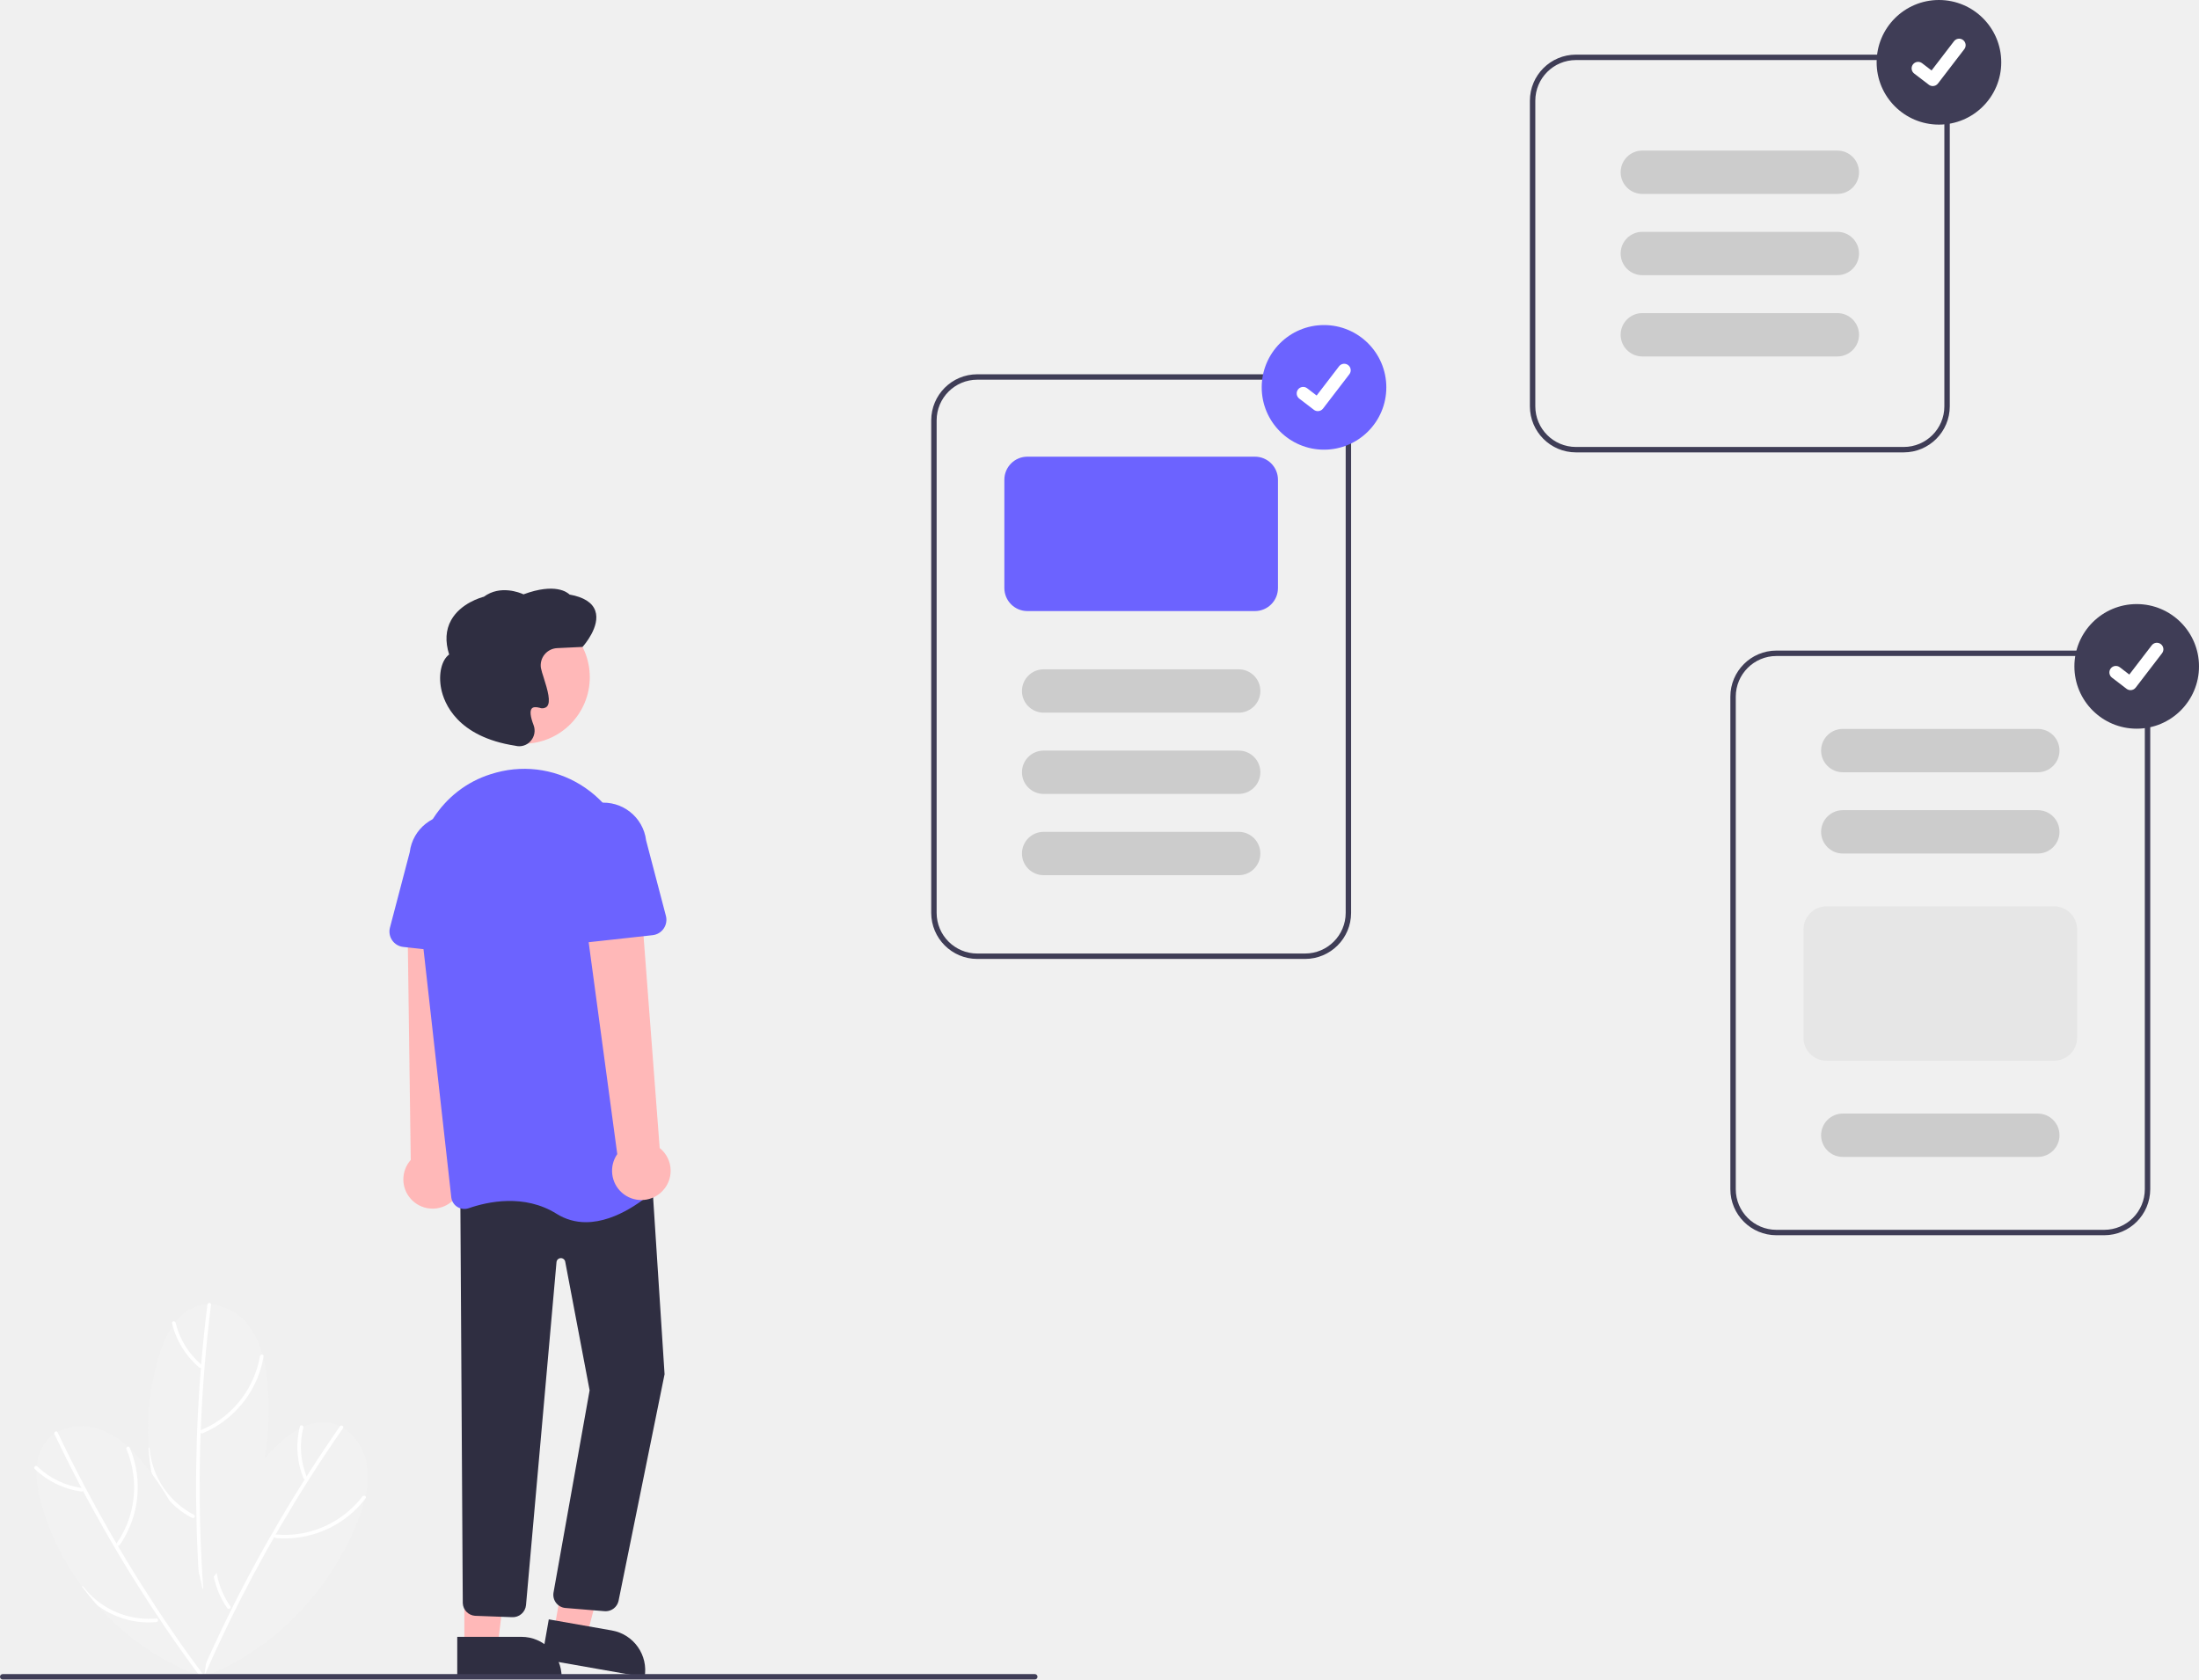
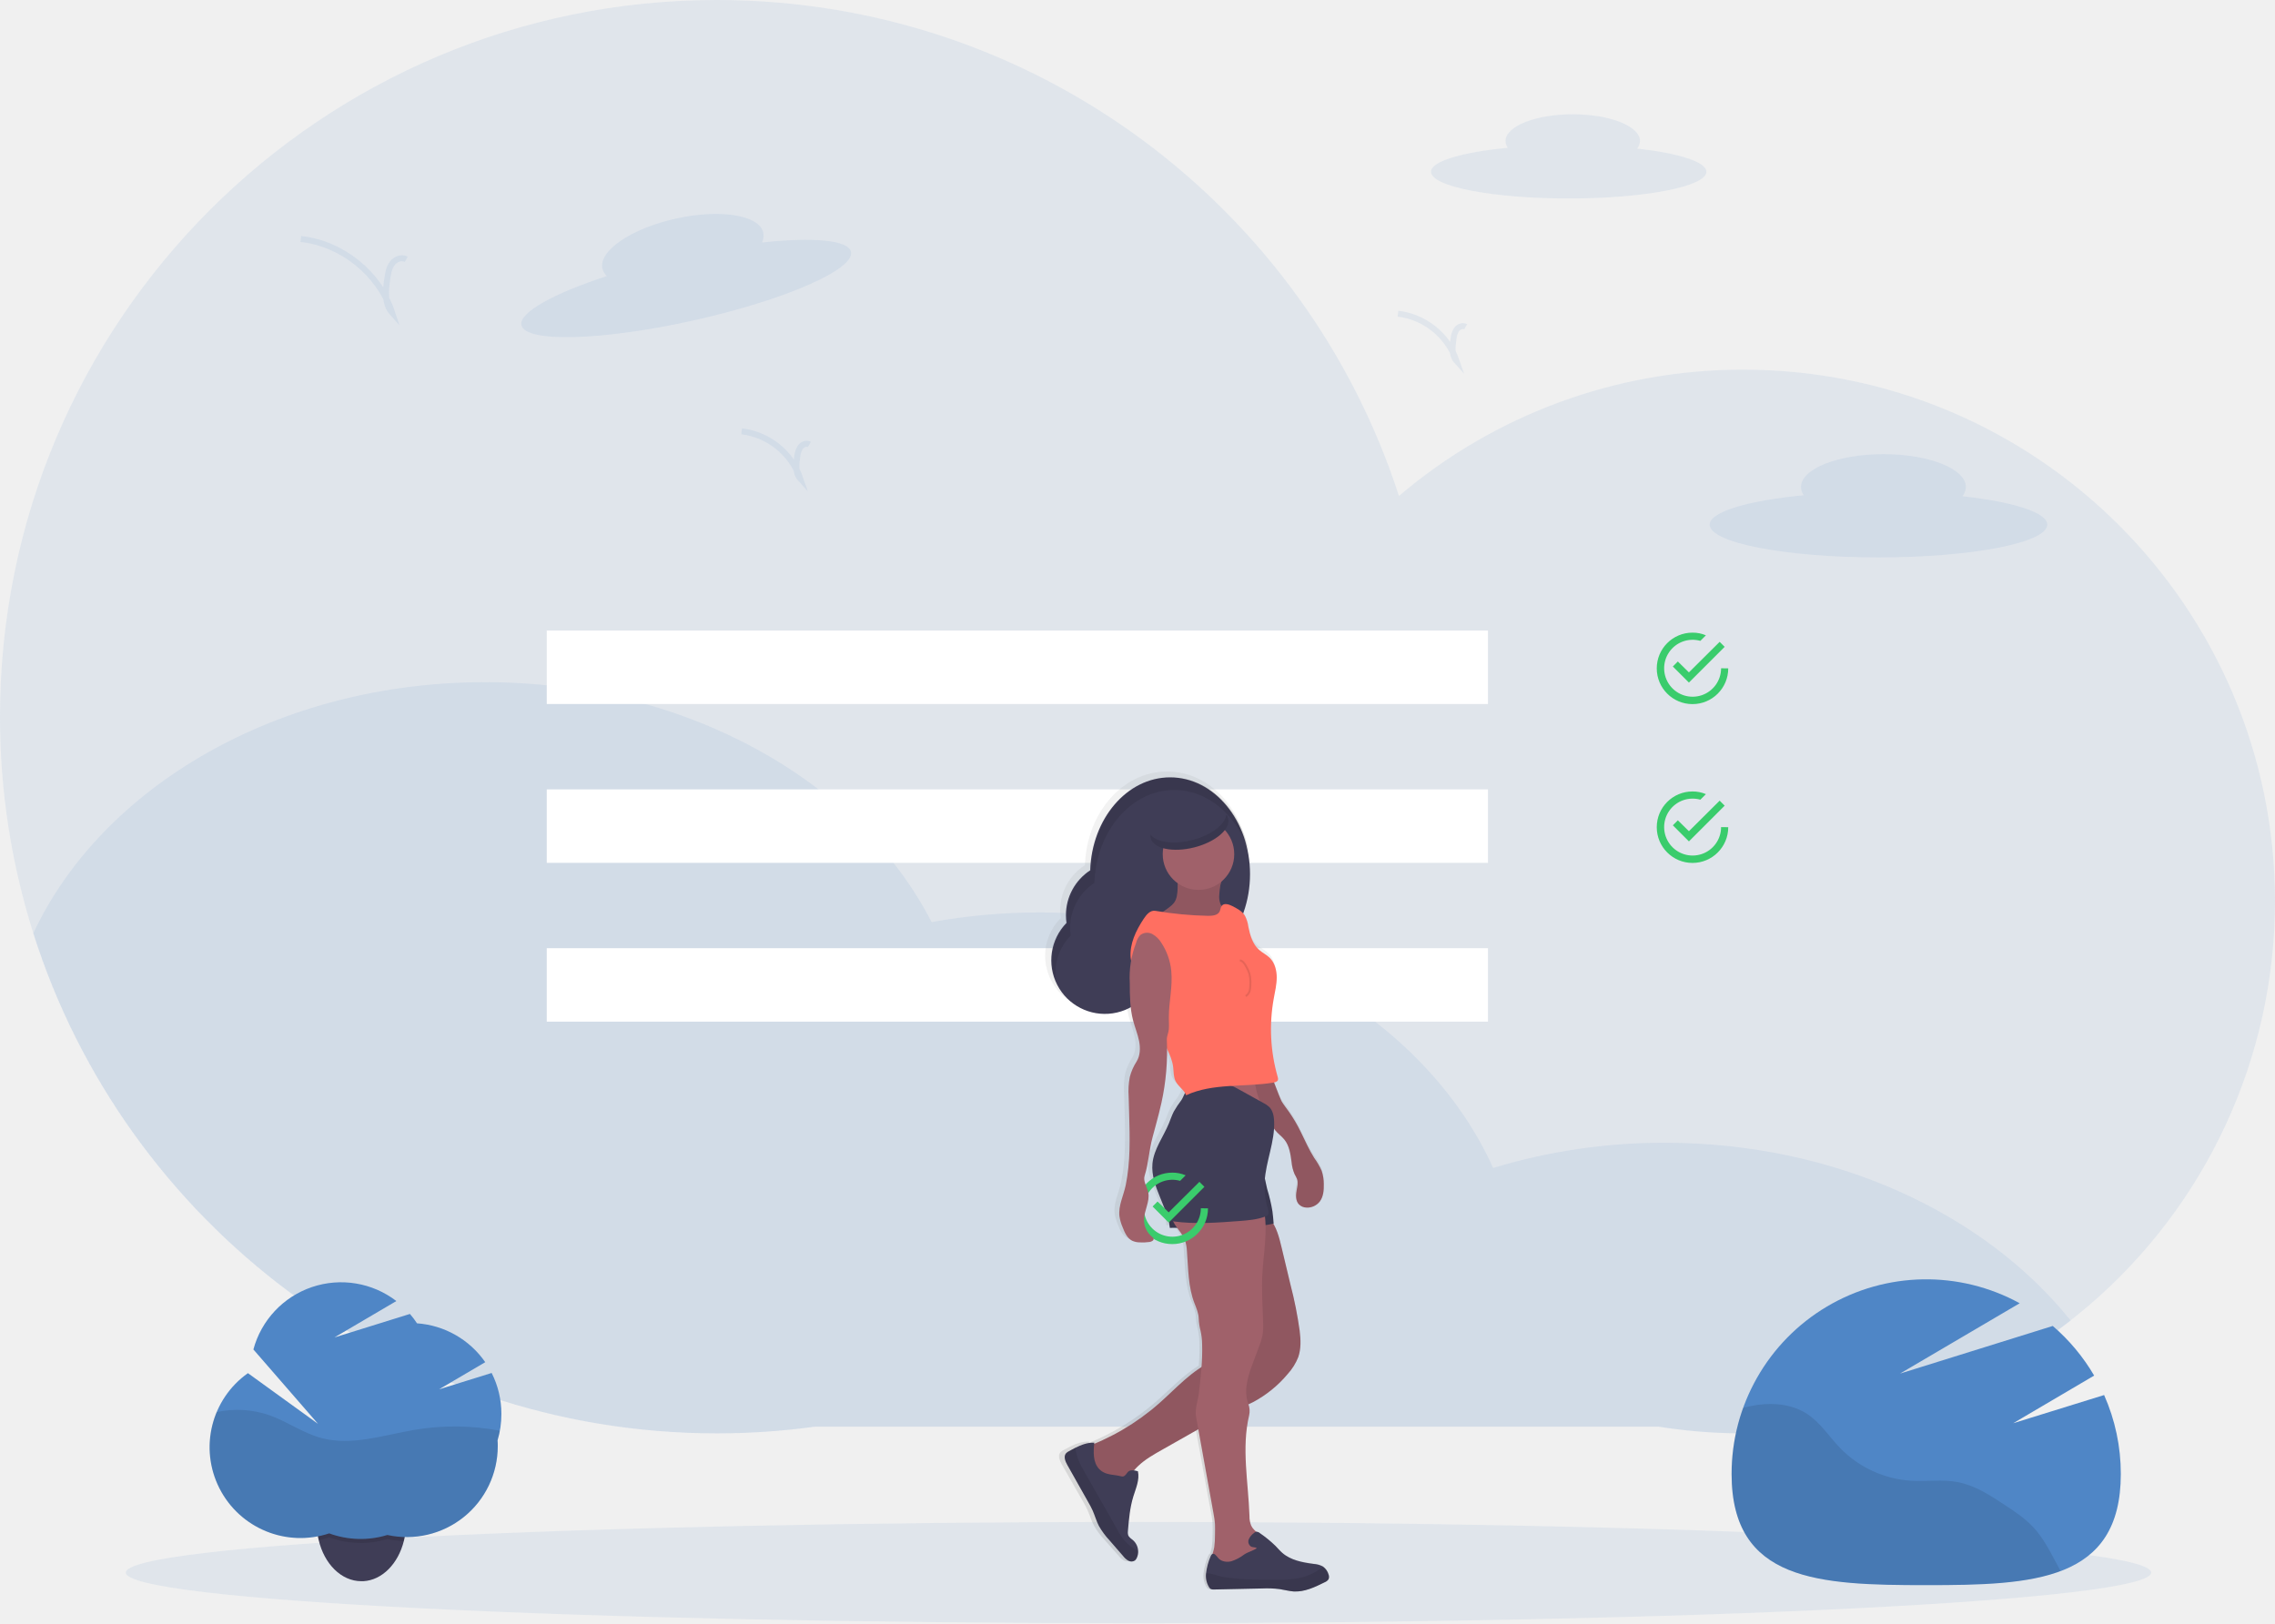
- <svg xmlns="http://www.w3.org/2000/svg" id="b6508004-6c42-4ebe-8fca-29884660373a" data-name="Layer 1" width="811.76" height="620" viewBox="0 0 811.76 620">
-   <path d="M269.033,759.032l-.038.246c-.045-.239-.088-.484-.129-.726-.075-.39-.14-.78-.202-1.173a95.551,95.551,0,0,1,3.908-45.763q1.443-4.307,3.287-8.456a93.747,93.747,0,0,1,19.648-28.709,40.444,40.444,0,0,1,9.113-6.992c.493-.261.988-.508,1.494-.736a16.671,16.671,0,0,1,9.998-1.449,13.636,13.636,0,0,1,3.56,1.195c.395.192.775.403,1.148.628a19.756,19.756,0,0,1,8.646,13.23,30.863,30.863,0,0,1-.435,12.031q-.12.565-.258,1.125a62.705,62.705,0,0,1-2.489,7.731C316.313,726.862,294.89,749.619,269.033,759.032Z" transform="translate(-194.1201 -140)" fill="#f2f2f2" />
-   <path d="M319.604,666.551q-11.668,16.767-22.044,34.384-10.363,17.602-19.371,35.957-5.039,10.269-9.638,20.747c-.339.773.806,1.445,1.149.662q8.213-18.703,17.825-36.749,9.606-18.027,20.561-35.29,6.13-9.658,12.667-19.049c.487-.7-.664-1.36-1.149-.662Z" transform="translate(-194.1201 -140)" fill="#fff" />
-   <path d="M327.927,692.424a36.426,36.426,0,0,1-23.946,13.878,34.62,34.62,0,0,1-7.994.158c-.852-.081-.858,1.247-.013,1.327a37.749,37.749,0,0,0,27.369-8.648,35.948,35.948,0,0,0,5.734-6.052c.511-.681-.641-1.338-1.149-.662Z" transform="translate(-194.1201 -140)" fill="#fff" />
-   <path d="M278.003,733.632a30.495,30.495,0,0,1-3.365-6.22,32.17,32.17,0,0,1-2.067-15.796q1.443-4.307,3.287-8.456a.758.758,0,0,1,.061.749,29.115,29.115,0,0,0-1.854,6.462,30.748,30.748,0,0,0,5.09,22.604.539.539,0,0,1,.088.52A.723.723,0,0,1,278.003,733.632Z" transform="translate(-194.1201 -140)" fill="#fff" />
-   <path d="M304.817,666.618a30.873,30.873,0,0,0,1.36,19.18.667.667,0,0,0,.905.247.68.68,0,0,0,.247-.905,29.381,29.381,0,0,1-1.232-18.172.664.664,0,0,0-1.28-.349Z" transform="translate(-194.1201 -140)" fill="#fff" />
-   <path d="M268.87,726.997l.081.235c-.151-.191-.303-.388-.451-.582-.248-.31-.487-.626-.724-.945a95.551,95.551,0,0,1-17.797-42.342q-.723-4.484-1.018-9.015a93.747,93.747,0,0,1,4.063-34.55,40.444,40.444,0,0,1,4.822-10.425c.315-.46.639-.909.981-1.346a16.671,16.671,0,0,1,8.181-5.927,13.635,13.635,0,0,1,3.707-.595c.439-.013.873-.003,1.308.023a19.756,19.756,0,0,1,13.802,7.699,30.863,30.863,0,0,1,5.204,10.856q.156.556.294,1.117a62.704,62.704,0,0,1,1.387,8.002C295.796,676.546,287.396,706.65,268.87,726.997Z" transform="translate(-194.1201 -140)" fill="#f2f2f2" />
-   <path d="M270.694,621.608q-2.544,20.268-3.549,40.689-1.001,20.402-.452,40.841.308,11.435,1.102,22.849c.059.842,1.385.906,1.326.053q-1.415-20.378-1.286-40.823.133-20.426,1.815-40.803.942-11.4,2.369-22.753c.106-.847-1.22-.896-1.326-.053Z" transform="translate(-194.1201 -140)" fill="#fff" />
-   <path d="M290.083,640.654a36.426,36.426,0,0,1-14.759,23.414,34.62,34.62,0,0,1-7.005,3.854c-.792.324-.18,1.502.605,1.181a37.749,37.749,0,0,0,20.219-20.372,35.948,35.948,0,0,0,2.267-8.024c.137-.84-1.19-.887-1.326-.053Z" transform="translate(-194.1201 -140)" fill="#fff" />
-   <path d="M265.015,700.337a30.496,30.496,0,0,1-5.869-3.946,32.171,32.171,0,0,1-9.168-13.028q-.723-4.484-1.018-9.015a.758.758,0,0,1,.402.635,29.115,29.115,0,0,0,1.36,6.584,30.748,30.748,0,0,0,15.007,17.653.539.539,0,0,1,.319.419A.723.723,0,0,1,265.015,700.337Z" transform="translate(-194.1201 -140)" fill="#fff" />
-   <path d="M257.631,628.537a30.873,30.873,0,0,0,10.114,16.353.667.667,0,0,0,.916-.202.68.68,0,0,0-.202-.916,29.381,29.381,0,0,1-9.533-15.52.664.664,0,0,0-1.295.285Z" transform="translate(-194.1201 -140)" fill="#fff" />
-   <path d="M269.444,759.195l.195.155c-.23-.08-.464-.164-.694-.248-.376-.128-.747-.265-1.119-.407a95.551,95.551,0,0,1-37.799-26.091q-3.024-3.389-5.713-7.048a93.747,93.747,0,0,1-15.184-31.3,40.444,40.444,0,0,1-1.552-11.381c.018-.557.049-1.11.102-1.662a16.672,16.672,0,0,1,3.701-9.4,13.636,13.636,0,0,1,2.803-2.498c.362-.248.734-.473,1.114-.685a19.756,19.756,0,0,1,15.776-.946A30.863,30.863,0,0,1,241.305,674.028q.431.385.849.783a62.704,62.704,0,0,1,5.478,5.996C264.96,702.184,274.095,732.074,269.444,759.195Z" transform="translate(-194.1201 -140)" fill="#f2f2f2" />
-   <path d="M214.222,669.413q8.772,18.448,18.923,36.195,10.145,17.729,21.615,34.655,6.418,9.469,13.235,18.659c.503.678,1.655.017,1.145-.669Q256.973,741.845,246.071,724.548q-10.889-17.282-20.445-35.358-5.346-10.113-10.258-20.447c-.366-.771-1.51-.098-1.145.669Z" transform="translate(-194.1201 -140)" fill="#fff" />
-   <path d="M240.817,675.019a36.426,36.426,0,0,1,.174,27.677,34.62,34.62,0,0,1-3.827,7.02c-.492.7.657,1.363,1.145.669a37.749,37.749,0,0,0,6.065-28.055,35.948,35.948,0,0,0-2.411-7.981c-.337-.782-1.48-.107-1.145.669Z" transform="translate(-194.1201 -140)" fill="#fff" />
-   <path d="M251.837,738.808a30.495,30.495,0,0,1-7.07-.164,32.17,32.17,0,0,1-14.741-6.04q-3.024-3.389-5.713-7.048a.758.758,0,0,1,.681.318,29.116,29.116,0,0,0,4.691,4.815,30.748,30.748,0,0,0,22.152,6.791.539.539,0,0,1,.495.181A.723.723,0,0,1,251.837,738.808Z" transform="translate(-194.1201 -140)" fill="#fff" />
-   <path d="M206.947,682.287a30.873,30.873,0,0,0,17.329,8.332c.358.048.66-.339.663-.663a.68.68,0,0,0-.663-.663,29.381,29.381,0,0,1-16.391-7.943c-.615-.593-1.554.344-.938.938Z" transform="translate(-194.1201 -140)" fill="#fff" />
-   <path d="M359.981,584.249a10.743,10.743,0,0,0,1.582-16.396l4.167-93.018-21.216,2.381,1.233,90.985a10.801,10.801,0,0,0,14.234,16.048Z" transform="translate(-194.1201 -140)" fill="#ffb8b8" />
-   <polygon points="204.564 601.708 216.639 603.83 228.573 558.267 212.752 555.134 204.564 601.708" fill="#ffb8b8" />
-   <path d="M395.123,741.026h38.531a0,0,0,0,1,0,0v14.887a0,0,0,0,1,0,0H410.01a14.887,14.887,0,0,1-14.887-14.887v0A0,0,0,0,1,395.123,741.026Z" transform="translate(498.804 1417.384) rotate(-170.0292)" fill="#2f2e41" />
-   <polygon points="171.422 607.752 183.682 607.751 189.514 560.463 171.42 560.464 171.422 607.752" fill="#ffb8b8" />
-   <path d="M362.915,744.248h38.531a0,0,0,0,1,0,0v14.887a0,0,0,0,1,0,0H377.802a14.887,14.887,0,0,1-14.887-14.887v0A0,0,0,0,1,362.915,744.248Z" transform="translate(570.2748 1363.366) rotate(179.9974)" fill="#2f2e41" />
-   <path d="M417.695,734.803a4.75,4.75,0,0,1-.573-.034l-14.43-1.187a4.881,4.881,0,0,1-4.243-5.66l13.325-74.681-9.004-47.474a1.627,1.627,0,0,0-3.219.16L388.296,732.554a4.924,4.924,0,0,1-5.21,4.437l-13.595-.506a4.888,4.888,0,0,1-4.536-4.631l-.914-151.768,70.481-8.81,4.924,76.041-.02.081-16.991,83.675A4.886,4.886,0,0,1,417.695,734.803Z" transform="translate(-194.1201 -140)" fill="#2f2e41" />
-   <circle cx="193.159" cy="249.997" r="24.561" fill="#ffb8b8" />
-   <path d="M410.421,591.179a20.11,20.11,0,0,1-10.857-3.106c-11.897-7.436-25.411-4.481-32.407-2.057a4.88,4.88,0,0,1-4.221-.481,4.811,4.811,0,0,1-2.224-3.552L347.99,468.358c-2.132-19.038,9.336-36.937,27.268-42.56h0q1.011-.317,2.055-.601a39.569,39.569,0,0,1,32.972,5.723,40.203,40.203,0,0,1,17.167,29.353l10.71,114.387a4.807,4.807,0,0,1-1.527,4.007C432.881,582.14,421.983,591.178,410.421,591.179Z" transform="translate(-194.1201 -140)" fill="#6c63ff" />
-   <path d="M371.68,492.724l-28.703-3.156a5.717,5.717,0,0,1-4.905-7.134l7.306-27.846a15.879,15.879,0,0,1,31.556,3.563l1.085,28.675a5.717,5.717,0,0,1-6.338,5.898Z" transform="translate(-194.1201 -140)" fill="#6c63ff" />
-   <path d="M438.047,580.266a10.743,10.743,0,0,0-.406-16.468L430.569,470.956l-20.789,4.68,12.203,90.414a10.801,10.801,0,0,0,16.064,14.216Z" transform="translate(-194.1201 -140)" fill="#ffb8b8" />
-   <path d="M401.81,486.888a5.711,5.711,0,0,1-1.818-4.4l1.085-28.675a15.879,15.879,0,0,1,31.556-3.563l7.306,27.846a5.717,5.717,0,0,1-4.905,7.134l-28.703,3.156A5.711,5.711,0,0,1,401.81,486.888Z" transform="translate(-194.1201 -140)" fill="#6c63ff" />
-   <path d="M385.818,415.483a5.683,5.683,0,0,1-1.297-.151l-.125-.03c-21.594-3.304-26.367-15.812-27.414-21.035-1.084-5.408.15-10.628,2.94-12.656-1.521-4.803-1.277-9.061.727-12.662,3.495-6.28,11.081-8.404,12.098-8.664,6.058-4.469,13.306-1.486,14.625-.881,11.719-4.335,16.198-.727,17.008.079,5.238.941,8.431,2.964,9.491,6.016,1.991,5.731-4.305,12.86-4.574,13.161l-.14.156-9.38.447a6.358,6.358,0,0,0-5.981,7.317h0a29.604,29.604,0,0,0,.96,3.355c1.602,5.006,2.802,9.283,1.254,10.909a2.51,2.51,0,0,1-2.625.455c-1.467-.392-2.462-.31-2.958.245-.77.859-.535,3.035.662,6.125a5.739,5.739,0,0,1-1.046,5.847A5.568,5.568,0,0,1,385.818,415.483Z" transform="translate(-194.1201 -140)" fill="#2f2e41" />
-   <path d="M675.88,494h-121a17.019,17.019,0,0,1-17-17V295.168a17.019,17.019,0,0,1,17-17h121a17.019,17.019,0,0,1,17,17V477A17.019,17.019,0,0,1,675.88,494Zm-121-213.832a15.017,15.017,0,0,0-15,15V477a15.017,15.017,0,0,0,15,15h121a15.017,15.017,0,0,0,15-15V295.168a15.017,15.017,0,0,0-15-15Z" transform="translate(-194.1201 -140)" fill="#3f3d56" />
-   <path d="M657.38,365.584h-84a8.51,8.51,0,0,1-8.5-8.5v-40a8.51,8.51,0,0,1,8.5-8.5h84a8.51,8.51,0,0,1,8.5,8.5v40A8.51,8.51,0,0,1,657.38,365.584Z" transform="translate(-194.1201 -140)" fill="#6c63ff" />
-   <path d="M651.38,403.084h-72a8,8,0,1,1,0-16h72a8,8,0,0,1,0,16Z" transform="translate(-194.1201 -140)" fill="#ccc" />
-   <path d="M651.38,433.084h-72a8,8,0,1,1,0-16h72a8,8,0,0,1,0,16Z" transform="translate(-194.1201 -140)" fill="#ccc" />
-   <path d="M651.38,463.084h-72a8,8,0,1,1,0-16h72a8,8,0,0,1,0,16Z" transform="translate(-194.1201 -140)" fill="#ccc" />
-   <path d="M970.88,596h-121a17.019,17.019,0,0,1-17-17V397.168a17.019,17.019,0,0,1,17-17h121a17.019,17.019,0,0,1,17,17V579A17.019,17.019,0,0,1,970.88,596Zm-121-213.832a15.017,15.017,0,0,0-15,15V579a15.017,15.017,0,0,0,15,15h121a15.017,15.017,0,0,0,15-15V397.168a15.017,15.017,0,0,0-15-15Z" transform="translate(-194.1201 -140)" fill="#3f3d56" />
-   <path d="M946.38,425.084h-72a8,8,0,1,1,0-16h72a8,8,0,0,1,0,16Z" transform="translate(-194.1201 -140)" fill="#ccc" />
-   <path d="M946.38,455.084h-72a8,8,0,1,1,0-16h72a8,8,0,0,1,0,16Z" transform="translate(-194.1201 -140)" fill="#ccc" />
-   <path d="M952.38,531.584h-84a8.51,8.51,0,0,1-8.5-8.5v-40a8.51,8.51,0,0,1,8.5-8.5h84a8.51,8.51,0,0,1,8.5,8.5v40A8.51,8.51,0,0,1,952.38,531.584Z" transform="translate(-194.1201 -140)" fill="#e6e6e6" />
-   <path d="M946.38,567.084h-72a8,8,0,1,1,0-16h72a8,8,0,0,1,0,16Z" transform="translate(-194.1201 -140)" fill="#ccc" />
-   <path d="M896.88,307h-121a17.019,17.019,0,0,1-17-17V177.168a17.019,17.019,0,0,1,17-17h121a17.019,17.019,0,0,1,17,17V290A17.019,17.019,0,0,1,896.88,307Zm-121-144.832a15.017,15.017,0,0,0-15,15V290a15.017,15.017,0,0,0,15,15h121a15.017,15.017,0,0,0,15-15V177.168a15.017,15.017,0,0,0-15-15Z" transform="translate(-194.1201 -140)" fill="#3f3d56" />
-   <path d="M872.38,271.584h-72a8,8,0,1,1,0-16h72a8,8,0,0,1,0,16Z" transform="translate(-194.1201 -140)" fill="#ccc" />
-   <path d="M872.38,241.584h-72a8,8,0,1,1,0-16h72a8,8,0,0,1,0,16Z" transform="translate(-194.1201 -140)" fill="#ccc" />
-   <path d="M872.38,211.584h-72a8,8,0,1,1,0-16h72a8,8,0,0,1,0,16Z" transform="translate(-194.1201 -140)" fill="#ccc" />
-   <circle cx="488.76" cy="143" r="23" fill="#6c63ff" />
-   <path d="M680.6,291.774a2.385,2.385,0,0,1-1.435-.477l-.026-.019-5.405-4.138a2.401,2.401,0,1,1,2.921-3.812l3.501,2.685,8.274-10.79a2.401,2.401,0,0,1,3.367-.444l-.051.07.053-.069a2.404,2.404,0,0,1,.444,3.367L682.511,290.837A2.402,2.402,0,0,1,680.6,291.774Z" transform="translate(-194.1201 -140)" fill="#fff" />
-   <circle cx="788.76" cy="246" r="23" fill="#3f3d56" />
-   <path d="M980.6,394.774a2.385,2.385,0,0,1-1.435-.477l-.026-.019-5.405-4.138a2.401,2.401,0,1,1,2.921-3.812l3.501,2.685,8.274-10.79a2.401,2.401,0,0,1,3.367-.444l-.051.07.053-.069a2.404,2.404,0,0,1,.444,3.367L982.511,393.837A2.402,2.402,0,0,1,980.6,394.774Z" transform="translate(-194.1201 -140)" fill="#fff" />
-   <circle cx="715.76" cy="23" r="23" fill="#3f3d56" />
-   <path d="M907.6,171.774a2.385,2.385,0,0,1-1.435-.477l-.026-.019-5.405-4.138a2.401,2.401,0,1,1,2.921-3.812l3.501,2.685,8.274-10.79a2.401,2.401,0,0,1,3.367-.444l-.051.07.053-.069a2.404,2.404,0,0,1,.444,3.367L909.511,170.837A2.402,2.402,0,0,1,907.6,171.774Z" transform="translate(-194.1201 -140)" fill="#fff" />
-   <path d="M576.12,760h-381a1,1,0,0,1,0-2h381a1,1,0,1,1,0,2Z" transform="translate(-194.1201 -140)" fill="#3f3d56" />
+ <svg xmlns="http://www.w3.org/2000/svg" id="e1f19e5c-5557-4412-8bb7-7a6312267dc8" data-name="Layer 1" width="1145.7" height="817.62" viewBox="0 0 1145.7 817.62">
+   <defs>
+     <linearGradient id="bd020c25-3c8c-4c56-bf4e-8fd3789f73bb" x1="625" y1="842.81" x2="625" y2="429.81" gradientUnits="userSpaceOnUse">
+       <stop offset="0" stop-color="gray" stop-opacity="0.25" />
+       <stop offset="0.54" stop-color="gray" stop-opacity="0.12" />
+       <stop offset="1" stop-color="gray" stop-opacity="0.1" />
+     </linearGradient>
+   </defs>
+   <path d="M1172.85,495.29A268.06,268.06,0,0,1,862.36,759.81H437.65a364.06,364.06,0,0,1-49.5,3.38c-161.35,0-298-105.86-344.22-251.91A360.77,360.77,0,0,1,27.15,402.19c0-199.38,161.63-361,361-361C548.72,41.19,684.78,146,731.67,291A266.84,266.84,0,0,1,905,227.39C1052.91,227.39,1172.85,347.33,1172.85,495.29Z" transform="translate(-27.15 -41.19)" fill="#4f86c6" opacity="0.1" />
+   <path d="M1069.94,706.36a268.31,268.31,0,0,1-207.58,53.45H437.65a364.06,364.06,0,0,1-49.5,3.38c-161.35,0-298-105.86-344.22-251.91C78.5,437.39,167.34,384.81,271.5,384.81c101.5,0,188.45,49.94,224.81,120.87a301.82,301.82,0,0,1,54.19-4.87c105.2,0,194.77,53.65,228.59,128.71a295.63,295.63,0,0,1,86.41-12.71C951.3,616.81,1026.71,652.49,1069.94,706.36Z" transform="translate(-27.15 -41.19)" fill="#4f86c6" opacity="0.1" />
+   <rect x="275.35" y="317.62" width="474" height="37" fill="#fff" />
+   <rect x="275.35" y="397.62" width="474" height="37" fill="#fff" />
+   <rect x="275.35" y="477.62" width="474" height="37" fill="#fff" />
+   <path d="M872.12,374.39l-2.52,2.52,8.1,8.1,18-18-2.52-2.52L877.7,379.88l-5.58-5.49Zm21.78,3.42A14.34,14.34,0,1,1,883.46,364l2.79-2.79a16.74,16.74,0,0,0-6.75-1.35,18,18,0,1,0,18,18Z" transform="translate(-27.15 -41.19)" fill="#3acc6c" />
+   <path d="M872.12,454.39l-2.52,2.52,8.1,8.1,18-18-2.52-2.52L877.7,459.88l-5.58-5.49Zm21.78,3.42A14.34,14.34,0,1,1,883.46,444l2.79-2.79a16.74,16.74,0,0,0-6.75-1.35,18,18,0,1,0,18,18Z" transform="translate(-27.15 -41.19)" fill="#3acc6c" />
+   <ellipse cx="573.35" cy="792.12" rx="510" ry="25.5" fill="#4f86c6" opacity="0.1" />
+   <path d="M935.52,290.66a7.54,7.54,0,0,1-1.36-4.2c0-9.11,18.58-16.5,41.5-16.5s41.5,7.39,41.5,16.5a7.82,7.82,0,0,1-1.72,4.69c25.52,2.84,42.72,8.18,42.72,14.31,0,9.11-38.06,16.5-85,16.5s-85-7.39-85-16.5C888.16,299,907.46,293.36,935.52,290.66Z" transform="translate(-27.15 -41.19)" fill="#4f86c6" opacity="0.1" />
+   <path d="M786.45,115.64a6.23,6.23,0,0,1-1.11-3.43c0-7.44,15.16-13.46,33.85-13.46s33.86,6,33.86,13.46a6.37,6.37,0,0,1-1.39,3.82c20.81,2.33,34.84,6.68,34.84,11.68,0,7.43-31,13.46-69.34,13.46s-69.35-6-69.35-13.46C747.81,122.41,763.56,117.84,786.45,115.64Z" transform="translate(-27.15 -41.19)" fill="#4f86c6" opacity="0.1" />
+   <path d="M332.77,180.25a7.49,7.49,0,0,1-2.24-3.8c-2-8.9,14.54-20.15,36.91-25.13s42.12-1.82,44.1,7.08a7.84,7.84,0,0,1-.65,4.95c25.52-2.77,43.47-1.3,44.8,4.68,2,8.89-33.56,24.38-79.38,34.58s-84.57,11.28-86.55,2.38C288.35,198.66,306,189,332.77,180.25Z" transform="translate(-27.15 -41.19)" fill="#4f86c6" opacity="0.1" />
+   <path d="M231.73,171.81c-2.33-1.35-5.48-.06-7.08,2.11s-2.05,5-2.45,7.63c-.89,5.91-1.54,12.7,2.45,17.16-6.52-19.77-25.27-34.92-46-37.13" transform="translate(-27.15 -41.19)" fill="none" stroke="#4f86c6" stroke-miterlimit="10" stroke-width="3" opacity="0.1" />
+   <path d="M434.76,265.06c-1.5-.87-3.52,0-4.55,1.36a10.83,10.83,0,0,0-1.58,4.9c-.57,3.81-1,8.17,1.58,11a35.86,35.86,0,0,0-29.55-23.87" transform="translate(-27.15 -41.19)" fill="none" stroke="#4f86c6" stroke-miterlimit="10" stroke-width="3" opacity="0.1" />
+   <path d="M765.26,205.78c-1.5-.86-3.52,0-4.55,1.36a10.83,10.83,0,0,0-1.58,4.91c-.57,3.8-1,8.16,1.58,11a35.88,35.88,0,0,0-29.55-23.87" transform="translate(-27.15 -41.19)" fill="none" stroke="#4f86c6" stroke-miterlimit="10" stroke-width="3" opacity="0.1" />
+   <path d="M231.65,808.24a37,37,0,0,1-.8,7.76c-.1.48-.21,1-.32,1.41-2.84,11.39-10.85,19.72-20.41,20.25-.32,0-.64,0-1,0-10.11,0-18.66-8.72-21.48-20.73-.08-.32-.15-.64-.22-1a37,37,0,0,1-.8-7.76c0-16.27,10.07-29.45,22.5-29.45S231.65,792,231.65,808.24Z" transform="translate(-27.15 -41.19)" fill="#3f3d56" />
+   <path d="M231.65,808.24a37,37,0,0,1-.8,7.76c-.1.48-.21,1-.32,1.41-.34,0-.67,0-1,0a45.76,45.76,0,0,1-7.36-1,44.92,44.92,0,0,1-6.56,1.5,45.87,45.87,0,0,1-5.14.48l-1.74,0a46.41,46.41,0,0,1-6.16-.41,45.17,45.17,0,0,1-9.67-2.4,45.56,45.56,0,0,1-5.22,1.4c-.08-.32-.15-.64-.22-1a37,37,0,0,1-.8-7.76c0-16.27,10.07-29.45,22.5-29.45S231.65,792,231.65,808.24Z" transform="translate(-27.15 -41.19)" opacity="0.1" />
+   <path d="M279.65,753.38a45.54,45.54,0,0,0-4.9-20.61L248.29,741l23.23-13.66a45.73,45.73,0,0,0-34.36-19.58,45.65,45.65,0,0,0-3.57-4.72l-38,11.83,31.17-18.33a45.73,45.73,0,0,0-72,24.39l32.55,37.47L152,732.86a45.74,45.74,0,0,0,40.93,80.7,45.92,45.92,0,0,0,29.28.81,45.78,45.78,0,0,0,55.62-44.66c0-1,0-2-.1-3A45.63,45.63,0,0,0,279.65,753.38Z" transform="translate(-27.15 -41.19)" fill="#4f86c6" />
+   <path d="M278.86,761.86a121.9,121.9,0,0,0-42.34-.54c-15.89,2.63-32.13,8.41-47.67,4.19-9.12-2.48-17-8.22-25.91-11.41a49.18,49.18,0,0,0-26.75-1.6,45.76,45.76,0,0,0,56.69,61.06,45.92,45.92,0,0,0,29.28.81,45.78,45.78,0,0,0,55.62-44.66c0-1,0-2-.1-3A45.19,45.19,0,0,0,278.86,761.86Z" transform="translate(-27.15 -41.19)" opacity="0.1" />
+   <path d="M1041,758.09l40.78-24a98.35,98.35,0,0,0-20.85-25L984,733.09l60.28-35.44a98,98,0,0,0-145.08,86c0,54.12,43.88,56,98,56s98-1.88,98-56a97.65,97.65,0,0,0-8.41-39.76Z" transform="translate(-27.15 -41.19)" fill="#4f86c6" />
+   <path d="M1051.33,810.7c-4.16-4.51-9.33-8-14.45-11.35-7.41-4.91-15.07-9.93-23.79-11.6-7.67-1.47-15.58-.23-23.37-.68a54.62,54.62,0,0,1-35.81-16.41c-5.57-5.76-9.95-12.83-16.65-17.23-7.22-4.74-16.38-5.76-24.94-4.58a66.11,66.11,0,0,0-7.38,1.51,97.73,97.73,0,0,0-5.79,33.25c0,54.12,43.88,56,98,56,26.26,0,50.11-.44,67.71-7.08l-2.94-5.5C1058.86,821.29,1055.74,815.49,1051.33,810.7Z" transform="translate(-27.15 -41.19)" opacity="0.1" />
+   <path d="M696.29,834.19a7.31,7.31,0,0,0-2.75-3.94c-.16-.11-.33-.21-.5-.31a12.33,12.33,0,0,0-4.42-1.13c-5.74-.74-11.77-1.85-16.12-5.61-1.26-1.09-2.33-2.36-3.49-3.53a62.08,62.08,0,0,0-7.93-6.41,2.84,2.84,0,0,0-2.06-.76,10,10,0,0,1-2.63-3.15,12.08,12.08,0,0,1-.86-4.89c-.58-17-4.19-34.48-.18-51a9.94,9.94,0,0,0-.34-5.61c.81-.37,1.62-.75,2.42-1.16a59.58,59.58,0,0,0,17.77-14.25,27.69,27.69,0,0,0,5.41-8.53c1.51-4.24,1.29-8.88.75-13.34a204.17,204.17,0,0,0-4.71-23.33l-4.59-19c-1-4.18-2.11-8.47-4.33-12.12l.21,0c-.15-2.11-.31-4.22-.62-6.31a89,89,0,0,0-2.7-11.25c-.4-1.4-.71-3.35-1.17-5.23.83-8.53,4.15-16.81,4.71-25.31.18.24.35.48.54.72,1.38,1.72,3.28,3,4.68,4.67,2.62,3.18,3.21,7.48,3.76,11.53a18.83,18.83,0,0,0,1.55,6.12,20.12,20.12,0,0,1,1.27,2.49c.58,1.73.15,3.61-.2,5.41-.49,2.56-.68,5.54,1.17,7.41A5.86,5.86,0,0,0,684.6,648a8.19,8.19,0,0,0,7-3.09c1.89-2.45,2.16-5.74,2.08-8.81a20.34,20.34,0,0,0-1.12-6.8,35.54,35.54,0,0,0-3.83-6.5c-2.68-4.14-4.65-8.67-6.86-13.07a74.64,74.64,0,0,0-6.09-10.31c-1.25-1.74-2.61-3.41-3.73-5.22-.37-.6-2.2-5.07-3.91-9.54.88-.18,1.79-.54,2-1.36a2.62,2.62,0,0,0-.15-1.43,86.23,86.23,0,0,1-2-39.75c.66-3.58,1.55-7.15,1.54-10.78s-1-7.45-3.67-10c-1.64-1.57-3.78-2.56-5.48-4.06-3.27-2.9-4.58-7.35-5.42-11.61a16.55,16.55,0,0,0-1.83-5.71,8.68,8.68,0,0,0-.88-1.12,57,57,0,0,0,3.54-19.91,58.13,58.13,0,0,0-2-15.1c.54,1.34,1,2.71,1.49,4.11-4.18-21.82-20.55-38.1-40.1-38.1h-.54c-22.17,0-40.25,20.93-41.11,47.14a27,27,0,0,0-12.19,26.69,26.88,26.88,0,0,0-7.87,19,27.42,27.42,0,0,0,27.61,27.22,27.76,27.76,0,0,0,13.31-3.4,45.86,45.86,0,0,0,1.21,6.68c.92,3.48,2.34,6.84,3,10.37s.62,7.41-1.3,10.47a26.64,26.64,0,0,0-3.45,7.7,37,37,0,0,0-.61,10c.09,3.06.17,6.11.26,9.17.34,12,.67,24-1.76,35.78-1.1,5.34-3.88,10.41-3.25,15.83a22.65,22.65,0,0,0,1.7,5.7c1,2.62,2.3,5.44,4.84,6.71a9.82,9.82,0,0,0,3.94.85,27.41,27.41,0,0,0,5-.22c1-.14,2.35-.81,2-1.77a1.88,1.88,0,0,0-.72-.79,11.05,11.05,0,0,1-4.2-8.61c0-4.74,3.15-9.31,2.18-14-.61-2.88-2.77-5.67-1.86-8.47,2-6.33,2.3-13.12,4-19.54.57-2.09,1.14-4.19,1.72-6.28,1-3.74,2-7.49,2.87-11.27A121.18,121.18,0,0,0,613,567.29a30.12,30.12,0,0,1,3.27,9.56c.3,2.43.14,5,1.28,7.17s3.4,3.76,4.75,5.85a33.63,33.63,0,0,1-1.89,3.69,51.24,51.24,0,0,0-3.87,5.72c-1,2-1.7,4.06-2.55,6.09-2.85,6.82-7.74,13-8.45,20.35-.58,5.91,1.66,11.69,3.93,17.18q2,4.92,4.15,9.8c.09.21.19.44.3.65.17,1.67.39,3.33.61,5l3.67,0c1.5,2,3.17,4,4.07,6.33a20.38,20.38,0,0,1,1,5.59c.73,9,.59,18.23,4,26.6,1,2.49,2,5,2.1,7.53a29.34,29.34,0,0,0,1,6.24,31.57,31.57,0,0,1,.8,6.72,105.33,105.33,0,0,1-.3,11.65c-8,5-14.66,12.22-21.86,18.47a120.3,120.3,0,0,1-33.34,20.47c0-.19,0-.39,0-.58-3.42-.16-6.68,1-9.78,2.59-1.09.54-2.15,1.12-3.2,1.69a5.33,5.33,0,0,0-1.55,1.1c-1.4,1.63-.38,4.1.69,6q5.34,9.35,10.68,18.68c.82,1.44,1.65,2.89,2.33,4.4,1.16,2.57,1.9,5.3,3.2,7.8a38.64,38.64,0,0,0,5.52,7.37q3.48,4,7,7.91a9.29,9.29,0,0,0,2.68,2.36,3.26,3.26,0,0,0,3.41-.15,3.43,3.43,0,0,0,.89-1.21,7.38,7.38,0,0,0,.72-3.61,7.69,7.69,0,0,0-2.53-5.35c-1-.83-2.2-1.51-2.61-2.7a4.86,4.86,0,0,1-.12-2c.5-5.89,1-11.84,2.76-17.48,1.32-4.22,3.37-8.56,2.39-12.87a12.09,12.09,0,0,0-2-.43,29.35,29.35,0,0,1,2.18-2.28c3.54-3.32,7.85-5.73,12.11-8.1l18.8-10.48q1.3,7.22,2.63,14.41c.31,1.66.61,3.32.91,5L637,803a50.87,50.87,0,0,1,.81,5.61c.12,1.86,0,3.72,0,5.57a41.43,41.43,0,0,1-.37,6.21,26.27,26.27,0,0,1-.89,3.41l-.14,0a2.21,2.21,0,0,0-.8,1.17,31,31,0,0,0-2.34,8.64,11,11,0,0,0,1.4,6.81,2.74,2.74,0,0,0,1,1.11,3.33,3.33,0,0,0,1.6.23l24.71-.52a54.29,54.29,0,0,1,9.11.33c2.4.36,4.76,1,7.18,1.19,5.63.34,11-2.2,16-4.67a4,4,0,0,0,2-1.54A3.21,3.21,0,0,0,696.29,834.19Z" transform="translate(-27.15 -41.19)" fill="url(#bd020c25-3c8c-4c56-bf4e-8fd3789f73bb)" />
+   <path d="M564.23,506.07a27.75,27.75,0,0,1-.28-3.9,27,27,0,0,1,12.22-22.6c.84-26,18.53-46.81,40.23-46.81,22.24,0,40.27,21.83,40.27,48.75s-18,48.74-40.27,48.74a34.12,34.12,0,0,1-6.25-.58,27,27,0,1,1-45.92-23.6Z" transform="translate(-27.15 -41.19)" fill="#3f3d56" />
+   <path d="M618.52,439.12c-21.7,0-39.39,20.78-40.23,46.8a27,27,0,0,0-12.22,22.61,28,28,0,0,0,.28,3.9,26.93,26.93,0,0,0-7.7,18.88,28.42,28.42,0,0,0,.21,3.35,27,27,0,0,1,5.9-28.59,27.75,27.75,0,0,1-.28-3.9,27,27,0,0,1,12.22-22.6c.84-26,18.53-46.81,40.23-46.81,19.14,0,35.16,16.17,39.25,37.84C650.43,452.2,635.74,439.12,618.52,439.12Z" transform="translate(-27.15 -41.19)" opacity="0.1" />
+   <path d="M641.19,491.66a10.3,10.3,0,0,0,.52,4.72c.93,2.15,3.21,4.07,2.54,6.31-.43,1.45-2,2.25-3.38,2.73-6.76,2.29-14.14.93-21.27,1.24a68.34,68.34,0,0,1-7.15.25,11.42,11.42,0,0,1-6.65-2.32A57.08,57.08,0,0,0,616.26,498a11.82,11.82,0,0,0,2.1-2c1.52-2,1.75-4.67,1.84-7.18s.07-5,0-7.46q7.67-.09,15.31-.07c1.64,0,6.64-.4,7.21,1.37.29.88-.81,3.46-1,4.45C641.46,488.62,641.29,490.14,641.19,491.66Z" transform="translate(-27.15 -41.19)" fill="#a0616a" />
+   <path d="M641.19,491.66a10.3,10.3,0,0,0,.52,4.72c.93,2.15,3.21,4.07,2.54,6.31-.43,1.45-2,2.25-3.38,2.73-6.76,2.29-14.14.93-21.27,1.24a68.34,68.34,0,0,1-7.15.25,11.42,11.42,0,0,1-6.65-2.32A57.08,57.08,0,0,0,616.26,498a11.82,11.82,0,0,0,2.1-2c1.52-2,1.75-4.67,1.84-7.18s.07-5,0-7.46q7.67-.09,15.31-.07c1.64,0,6.64-.4,7.21,1.37.29.88-.81,3.46-1,4.45C641.46,488.62,641.29,490.14,641.19,491.66Z" transform="translate(-27.15 -41.19)" opacity="0.1" />
+   <path d="M666.6,584.2a34.4,34.4,0,0,1-2,16.81,320.24,320.24,0,0,0-33.06-1.74,18.57,18.57,0,0,0,3.53-8.71,48.1,48.1,0,0,0,0-8.9l21.44-.07a19.89,19.89,0,0,1,4.69.35C663.36,582.43,664.5,583.81,666.6,584.2Z" transform="translate(-27.15 -41.19)" fill="#a0616a" />
+   <path d="M672.61,596c1.1,1.81,2.43,3.46,3.65,5.19a74.08,74.08,0,0,1,6,10.24c2.16,4.36,4.09,8.86,6.71,13a35.44,35.44,0,0,1,3.76,6.46,20.8,20.8,0,0,1,1.09,6.75c.08,3.05-.19,6.32-2,8.75a8,8,0,0,1-6.9,3.07,5.64,5.64,0,0,1-3.59-1.56c-1.81-1.85-1.63-4.82-1.15-7.36.34-1.78.77-3.65.2-5.37a19,19,0,0,0-1.24-2.47,19.14,19.14,0,0,1-1.52-6.08c-.54-4-1.11-8.29-3.68-11.44-1.37-1.7-3.23-2.94-4.58-4.65-.71-.9-1.27-1.91-2-2.76-1.07-1.22-2.56-2.15-3.18-3.65a14.6,14.6,0,0,1-.56-3,22.17,22.17,0,0,0-1.76-4.67c-2.45-5.61-3.11-11.82-3.73-17.91a25.38,25.38,0,0,0,7.7-1.52C665,577.17,671.86,594.72,672.61,596Z" transform="translate(-27.15 -41.19)" fill="#a0616a" />
+   <path d="M672.61,596c1.1,1.81,2.43,3.46,3.65,5.19a74.08,74.08,0,0,1,6,10.24c2.16,4.36,4.09,8.86,6.71,13a35.44,35.44,0,0,1,3.76,6.46,20.8,20.8,0,0,1,1.09,6.75c.08,3.05-.19,6.32-2,8.75a8,8,0,0,1-6.9,3.07,5.64,5.64,0,0,1-3.59-1.56c-1.81-1.85-1.63-4.82-1.15-7.36.34-1.78.77-3.65.2-5.37a19,19,0,0,0-1.24-2.47,19.14,19.14,0,0,1-1.52-6.08c-.54-4-1.11-8.29-3.68-11.44-1.37-1.7-3.23-2.94-4.58-4.65-.71-.9-1.27-1.91-2-2.76-1.07-1.22-2.56-2.15-3.18-3.65a14.6,14.6,0,0,1-.56-3,22.17,22.17,0,0,0-1.76-4.67c-2.45-5.61-3.11-11.82-3.73-17.91a25.38,25.38,0,0,0,7.7-1.52C665,577.17,671.86,594.72,672.61,596Z" transform="translate(-27.15 -41.19)" opacity="0.1" />
+   <circle cx="603.56" cy="430.25" r="18.01" fill="#a0616a" />
+   <path d="M666.63,655.09c3.39,4,4.72,9.36,5.94,14.48l4.5,18.82a203.29,203.29,0,0,1,4.61,23.17c.53,4.43.75,9-.73,13.25a27.46,27.46,0,0,1-5.3,8.47,58.45,58.45,0,0,1-17.4,14.15c-3.53,1.83-7.26,3.23-10.88,4.86-5.41,2.43-10.58,5.35-15.75,8.27l-19.42,11c-4.17,2.36-8.38,4.75-11.85,8.05a29.25,29.25,0,0,0-7.26,11,5.49,5.49,0,0,1-1.71,2.83c-1.1.76-2.6.51-3.88.12A22.68,22.68,0,0,1,572,770.84a117.51,117.51,0,0,0,38.81-22.69c8.67-7.63,16.49-16.73,27.07-21.37,4.62-2,10.18-3.57,12.34-8.14a16.68,16.68,0,0,0,1.13-6.67c.19-6.27.38-12.61-.82-18.77-1-5.2-3-10.17-4.47-15.26-3-10.19-4-20.84-5-31.42a176.82,176.82,0,0,1,20.83-1.23,2.37,2.37,0,0,1,1.72.46,2.51,2.51,0,0,1,.53,1.37C664.7,649.87,664.83,653,666.63,655.09Z" transform="translate(-27.15 -41.19)" fill="#a0616a" />
+   <path d="M666.63,655.09c3.39,4,4.72,9.36,5.94,14.48l4.5,18.82a203.29,203.29,0,0,1,4.61,23.17c.53,4.43.75,9-.73,13.25a27.46,27.46,0,0,1-5.3,8.47,58.45,58.45,0,0,1-17.4,14.15c-3.53,1.83-7.26,3.23-10.88,4.86-5.41,2.43-10.58,5.35-15.75,8.27l-19.42,11c-4.17,2.36-8.38,4.75-11.85,8.05a29.25,29.25,0,0,0-7.26,11,5.49,5.49,0,0,1-1.71,2.83c-1.1.76-2.6.51-3.88.12A22.68,22.68,0,0,1,572,770.84a117.51,117.51,0,0,0,38.81-22.69c8.67-7.63,16.49-16.73,27.07-21.37,4.62-2,10.18-3.57,12.34-8.14a16.68,16.68,0,0,0,1.13-6.67c.19-6.27.38-12.61-.82-18.77-1-5.2-3-10.17-4.47-15.26-3-10.19-4-20.84-5-31.42a176.82,176.82,0,0,1,20.83-1.23,2.37,2.37,0,0,1,1.72.46,2.51,2.51,0,0,1,.53,1.37C664.7,649.87,664.83,653,666.63,655.09Z" transform="translate(-27.15 -41.19)" opacity="0.1" />
+   <path d="M564.69,779.16q5.22,9.27,10.45,18.55c.81,1.43,1.62,2.87,2.29,4.37,1.13,2.55,1.85,5.26,3.13,7.74a38.54,38.54,0,0,0,5.4,7.32l6.82,7.86a9.18,9.18,0,0,0,2.63,2.34,3.14,3.14,0,0,0,3.34-.15,3.64,3.64,0,0,0,.87-1.21,7.32,7.32,0,0,0,.7-3.58,7.69,7.69,0,0,0-2.48-5.31c-.94-.82-2.15-1.5-2.55-2.68a5,5,0,0,1-.12-2c.49-5.85,1-11.75,2.71-17.35,1.29-4.19,3.29-8.5,2.33-12.78-1.82-.55-4.19-.93-5.28.63-2.12,3-2.25,1.9-5.52,1.44s-6.34-.66-8.73-3.22c-3.18-3.38-2.91-8.62-2.44-13.23-3.35-.16-6.54,1.05-9.57,2.57-1.07.54-2.11,1.11-3.14,1.68a5.16,5.16,0,0,0-1.52,1.09C562.64,774.86,563.64,777.31,564.69,779.16Z" transform="translate(-27.15 -41.19)" fill="#3f3d56" />
+   <path d="M665.29,640.06a86.27,86.27,0,0,1,2.64,11.17c.31,2.08.46,4.18.62,6.27-7.11,1.69-14.49,1.77-21.8,1.85l-30.47.33a65.51,65.51,0,0,1-.83-12.42c.43-6.83,3-13.5,2.57-20.33a188.56,188.56,0,0,1,25.3-2.76,11.79,11.79,0,0,1,4.59.44c1.38.5,2.53,1.49,3.86,2.12,3,1.42,7.46.72,10,3C664.08,631.86,664.47,637.14,665.29,640.06Z" transform="translate(-27.15 -41.19)" fill="#3f3d56" />
+   <path d="M665.29,640.06a86.27,86.27,0,0,1,2.64,11.17c.31,2.08.46,4.18.62,6.27-7.11,1.69-14.49,1.77-21.8,1.85l-30.47.33a65.51,65.51,0,0,1-.83-12.42c.43-6.83,3-13.5,2.57-20.33a188.56,188.56,0,0,1,25.3-2.76,11.79,11.79,0,0,1,4.59.44c1.38.5,2.53,1.49,3.86,2.12,3,1.42,7.46.72,10,3C664.08,631.86,664.47,637.14,665.29,640.06Z" transform="translate(-27.15 -41.19)" opacity="0.1" />
+   <path d="M663.56,650.14c2.3,10.84-.13,22.05-.7,33.12-.4,7.92.16,15.86.39,23.79a33.05,33.05,0,0,1-.31,6.82,34.42,34.42,0,0,1-1.81,5.85l-2.74,7.3c-2.57,6.86-5.19,14.21-2.57,21.36a10,10,0,0,1,.4,5.77c-3.92,16.39-.39,33.79.17,50.63a12.23,12.23,0,0,0,.85,4.85c1.4,3,4.85,4.4,6.66,7.13,2.2,3.31,1.41,8-1.18,11s-6.62,4.49-10.58,4.82c-4.95.41-9.91-.79-14.77-1.58l-.54-.52c-.61-3.37,1.24-6.49,1.82-9.94a42.33,42.33,0,0,0,.37-6.17c0-1.84.1-3.69,0-5.53a52.57,52.57,0,0,0-.79-5.57l-4.14-22.92-.89-4.94-3.71-20.58c-.7-3.89,1-8.24,1.46-12.16.93-8.13,1.86-16.3,1.59-24.47a32.34,32.34,0,0,0-.79-6.67,29.59,29.59,0,0,1-.93-6.2c-.06-2.52-1.07-5-2.06-7.48-3.29-8.31-3.16-17.5-3.87-26.41a20.45,20.45,0,0,0-1-5.55c-1-2.72-3.08-4.9-4.7-7.31s-2.85-5.42-1.93-8.18c1.46-4.41,7.45-5.82,11.08-7.11a31.16,31.16,0,0,1,19.37-.65A66.76,66.76,0,0,1,663.56,650.14Z" transform="translate(-27.15 -41.19)" fill="#a0616a" />
+   <path d="M635.94,840.51a2.71,2.71,0,0,0,1,1.1,3.37,3.37,0,0,0,1.58.23l24.18-.52a52.06,52.06,0,0,1,8.92.33c2.35.35,4.65,1,7,1.18,5.5.34,10.73-2.18,15.67-4.64a4,4,0,0,0,1.92-1.53,3.25,3.25,0,0,0,0-2.36,7.26,7.26,0,0,0-2.7-3.91,5,5,0,0,0-.49-.31,11.85,11.85,0,0,0-4.32-1.12c-5.62-.74-11.53-1.84-15.79-5.58-1.23-1.07-2.27-2.33-3.41-3.5a59.28,59.28,0,0,0-7.76-6.36,2.73,2.73,0,0,0-2-.76,2.55,2.55,0,0,0-1.11.64,7.67,7.67,0,0,0-2.63,3.25,3,3,0,0,0,1.3,3.63c1,.39,2,.19,2.82.73-1.74,1.26-4.43,1.89-6.39,3.2a21.73,21.73,0,0,1-6.43,3.4c-2.36.61-5.17.19-6.71-1.7-.83-1-1.88-2.57-3-1.9a2.14,2.14,0,0,0-.79,1.15,31.12,31.12,0,0,0-2.29,8.59A11,11,0,0,0,635.94,840.51Z" transform="translate(-27.15 -41.19)" fill="#3f3d56" />
+   <path d="M642.45,587.35a16,16,0,0,1,4.15.46,17.68,17.68,0,0,1,3.7,1.7l13.25,7.34a12.36,12.36,0,0,1,2.69,1.82c1.91,1.83,2.46,4.66,2.57,7.31.45,10.3-4.2,20.18-4.79,30.48a39.12,39.12,0,0,0,1.64,13.6c.33,1.09.66,2.42-.14,3.24a3,3,0,0,1-1,.6c-4.19,1.63-8.76,2-13.24,2.33-11,.84-22.06,1.68-33,.21a3.79,3.79,0,0,1-1.56-.44,4,4,0,0,1-1.33-1.92q-2.07-4.85-4-9.72c-2.23-5.46-4.42-11.2-3.86-17.07.7-7.28,5.48-13.43,8.27-20.2.84-2,1.5-4.12,2.51-6.05a50,50,0,0,1,3.78-5.68c1.07-1.53,2.1-5,3.41-6,1.6-1.31,6.12-1.28,8.15-1.52A69,69,0,0,1,642.45,587.35Z" transform="translate(-27.15 -41.19)" fill="#3f3d56" />
+   <path d="M564.69,779.16q5.22,9.27,10.45,18.55c.81,1.43,1.62,2.87,2.29,4.37,1.13,2.55,1.85,5.26,3.13,7.74a38.54,38.54,0,0,0,5.4,7.32l6.82,7.86a9.18,9.18,0,0,0,2.63,2.34,3.14,3.14,0,0,0,3.34-.15,3.64,3.64,0,0,0,.87-1.21,7.32,7.32,0,0,0,.7-3.58,22.83,22.83,0,0,1-6.62-4.88,33.16,33.16,0,0,1-3.86-5.79q-1.4-2.47-2.81-5-7.24-12.74-14.5-25.48a28.92,28.92,0,0,1-3.86-10.83c-1.07.54-2.11,1.11-3.14,1.68a5.16,5.16,0,0,0-1.52,1.09C562.64,774.86,563.64,777.31,564.69,779.16Z" transform="translate(-27.15 -41.19)" opacity="0.1" />
+   <path d="M635.94,840.51a2.71,2.71,0,0,0,1,1.1,3.37,3.37,0,0,0,1.58.23l24.18-.52a52.06,52.06,0,0,1,8.92.33c2.35.35,4.65,1,7,1.18,5.5.34,10.73-2.18,15.67-4.64a4,4,0,0,0,1.92-1.53,3.25,3.25,0,0,0,0-2.36,7.26,7.26,0,0,0-2.7-3.91c-.35.22-.68.46-1,.69a28.54,28.54,0,0,1-11,5,56.65,56.65,0,0,1-11.86.86c-9.13,0-18.33.06-27.35-1.58-1.82-.33-5.51-2-7.8-1.57A11,11,0,0,0,635.94,840.51Z" transform="translate(-27.15 -41.19)" opacity="0.1" />
+   <path d="M609.05,500a179.66,179.66,0,0,0,26.5,2.51c2.19,0,4.84-.22,5.81-2.18.45-.92.42-2.06,1.06-2.87,1.19-1.51,3.59-.76,5.3.11,2.4,1.22,4.91,2.54,6.34,4.82a16.08,16.08,0,0,1,1.79,5.67c.84,4.23,2.11,8.65,5.32,11.53,1.66,1.49,3.75,2.46,5.35,4,2.59,2.52,3.6,6.3,3.6,9.91s-.86,7.16-1.51,10.72a86.9,86.9,0,0,0,2,39.46,2.71,2.71,0,0,1,.14,1.43c-.25.92-1.37,1.25-2.32,1.4-14.67,2.42-30.42.13-43.92,6.36-1.13-2.78-3.91-4.35-5.29-7-1.11-2.15-1-4.71-1.25-7.12-.81-6.51-5-12.06-7.32-18.19-2.07-5.37-2.79-11.28-5.68-16.26-1-1.76-2.31-3.37-3.32-5.15a39.5,39.5,0,0,1-2.37-5.46,38.54,38.54,0,0,1-2.74-10.05c-.58-7,2.67-13.69,6.51-19.53C604.54,501.87,606.39,499.55,609.05,500Z" transform="translate(-27.15 -41.19)" fill="#ff6f61" />
+   <path d="M651.54,524.89c1.68.37,2.66,2.06,3.44,3.59a19,19,0,0,1,1.32,3,17.32,17.32,0,0,1,.55,5.37,12.56,12.56,0,0,1-.36,3.41,4.52,4.52,0,0,1-2,2.7" transform="translate(-27.15 -41.19)" fill="none" stroke="#000" stroke-miterlimit="10" opacity="0.1" />
+   <ellipse cx="626.15" cy="458.43" rx="20.13" ry="9.94" transform="translate(-121.16 128.12) rotate(-14.34)" fill="#3f3d56" />
+   <path d="M627.55,464.35c9.58-2.45,16.67-7.89,17.17-12.8a5.32,5.32,0,0,1,.94,1.89c1.36,5.32-6.27,11.86-17,14.62s-20.61.67-22-4.65a5,5,0,0,1-.13-1.81C609.5,465.48,618.17,466.75,627.55,464.35Z" transform="translate(-27.15 -41.19)" opacity="0.1" />
+   <path d="M610.12,646.39l-2.52,2.52,8.1,8.1,18-18-2.52-2.52L615.7,651.88l-5.58-5.49Zm21.78,3.42A14.34,14.34,0,1,1,621.46,636l2.79-2.79a16.74,16.74,0,0,0-6.75-1.35,18,18,0,1,0,18,18Z" transform="translate(-27.15 -41.19)" fill="#3acc6c" />
+   <path d="M617,530.19a31,31,0,0,0-5-14.11,12.2,12.2,0,0,0-4.54-4.4,5.6,5.6,0,0,0-6,.47,8.65,8.65,0,0,0-2.17,4,48,48,0,0,0-3.18,20.3c0,6.3.09,12.68,1.68,18.78.91,3.46,2.3,6.79,3,10.3s.61,7.36-1.27,10.4a26.29,26.29,0,0,0-3.37,7.65,37.27,37.27,0,0,0-.61,9.9l.26,9.11c.33,11.88.66,23.88-1.72,35.52-1.08,5.32-3.8,10.34-3.18,15.73a22.6,22.6,0,0,0,1.66,5.65c1,2.6,2.25,5.41,4.74,6.67a9.39,9.39,0,0,0,3.85.84,26.3,26.3,0,0,0,4.94-.21c1-.14,2.3-.81,2-1.77a1.94,1.94,0,0,0-.7-.78,11,11,0,0,1-4.11-8.54c0-4.72,3.08-9.25,2.13-13.87-.59-2.86-2.7-5.63-1.82-8.41,2-6.28,2.26-13,4-19.4l1.68-6.24c1-3.72,2-7.43,2.81-11.19a122.59,122.59,0,0,0,2.7-31.68c-.07-1.66.85-3.55,1-5.2.16-2,0-3.92,0-5.87C615.76,545.78,617.8,538.21,617,530.19Z" transform="translate(-27.15 -41.19)" fill="#a0616a" />
</svg>
